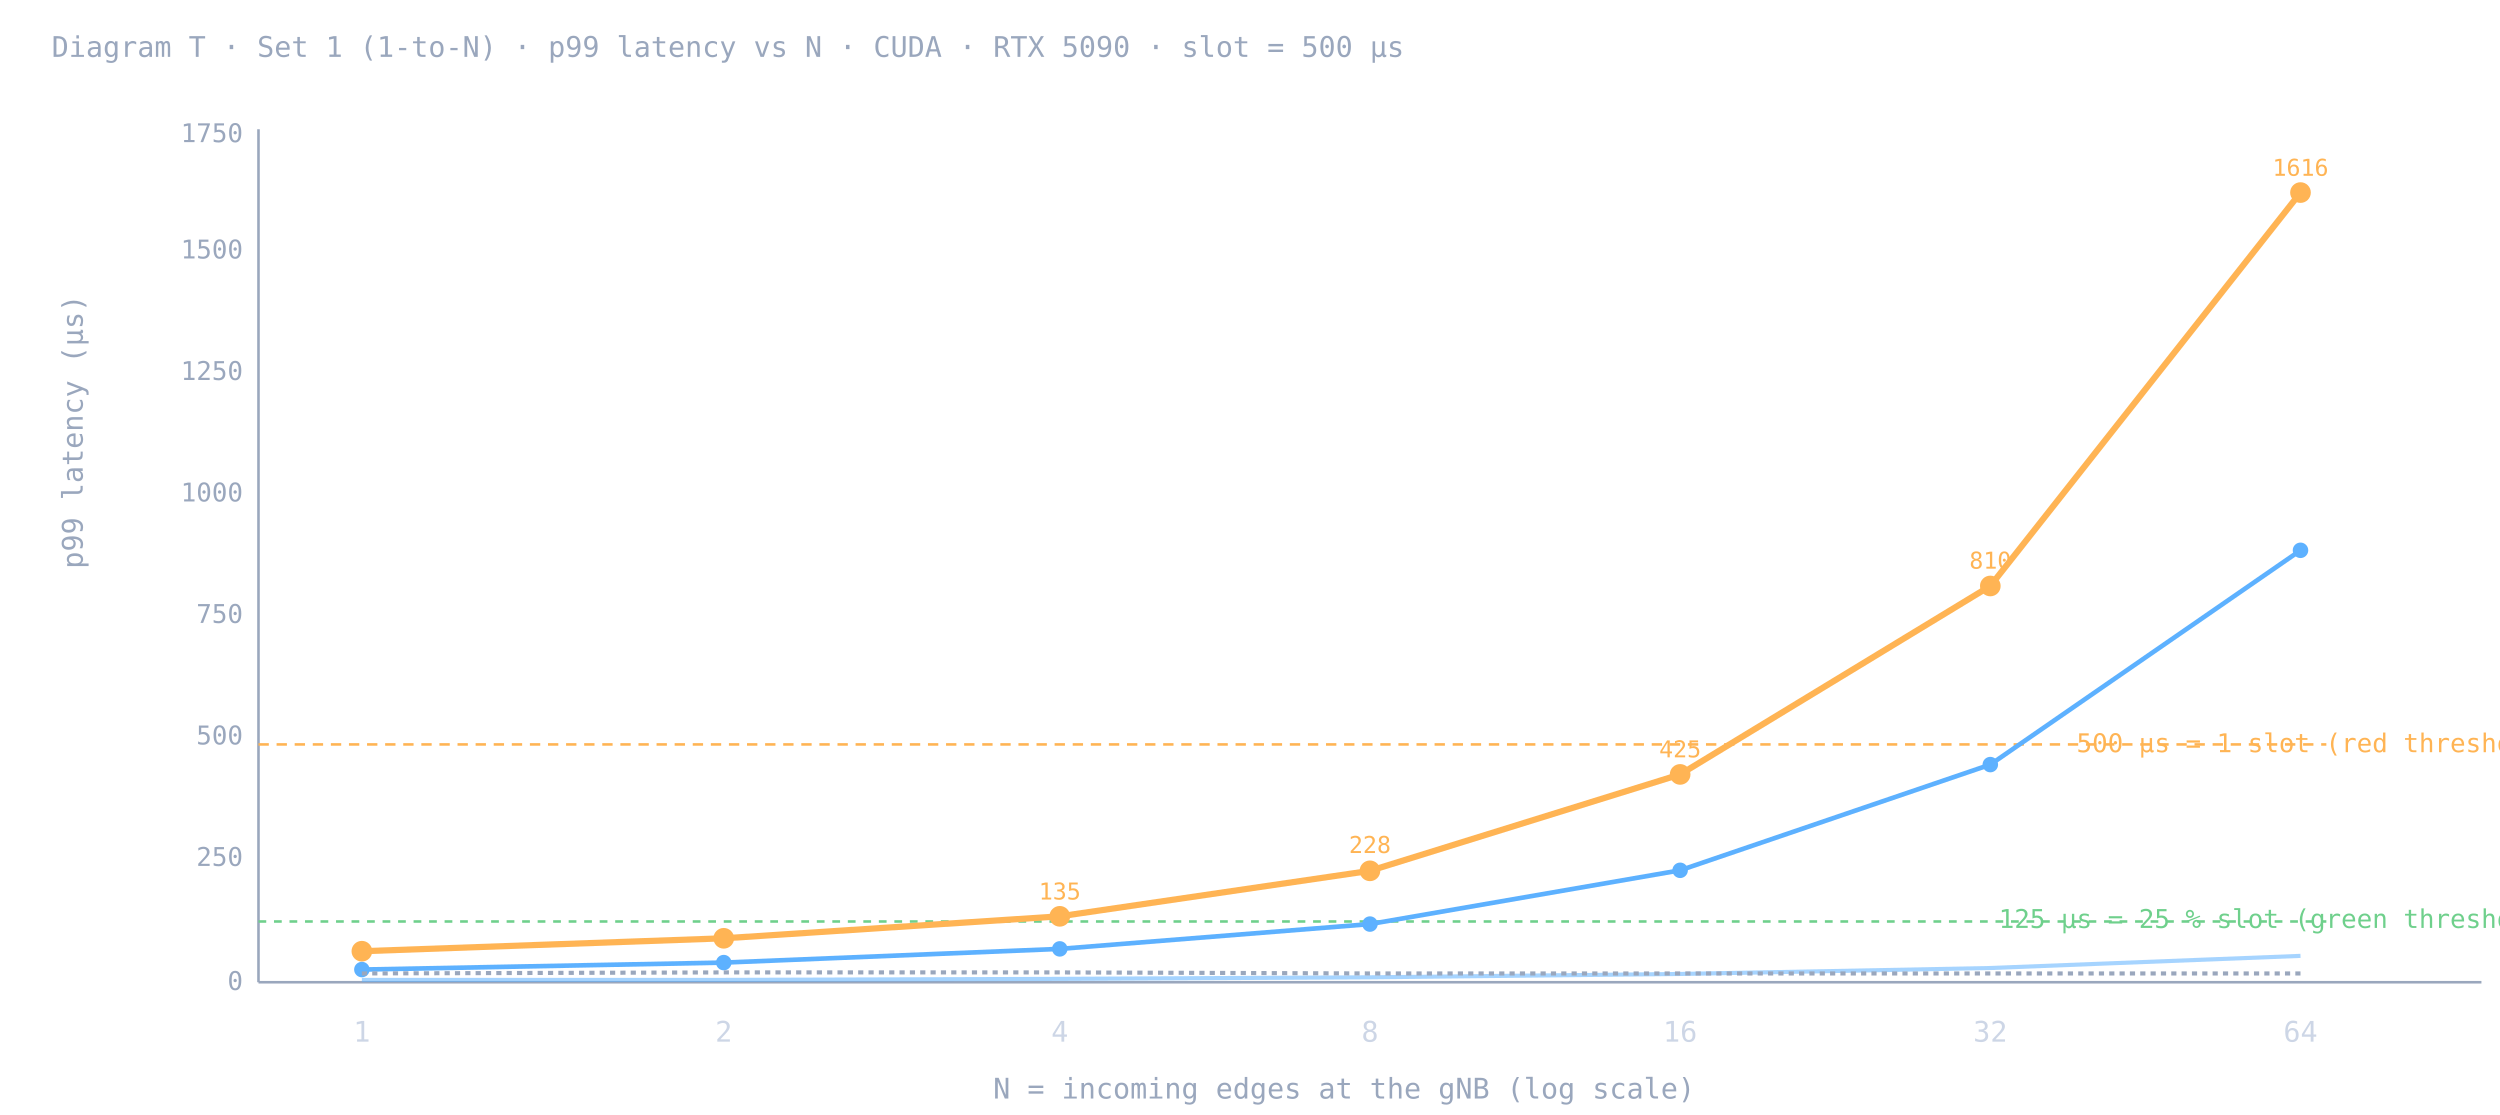
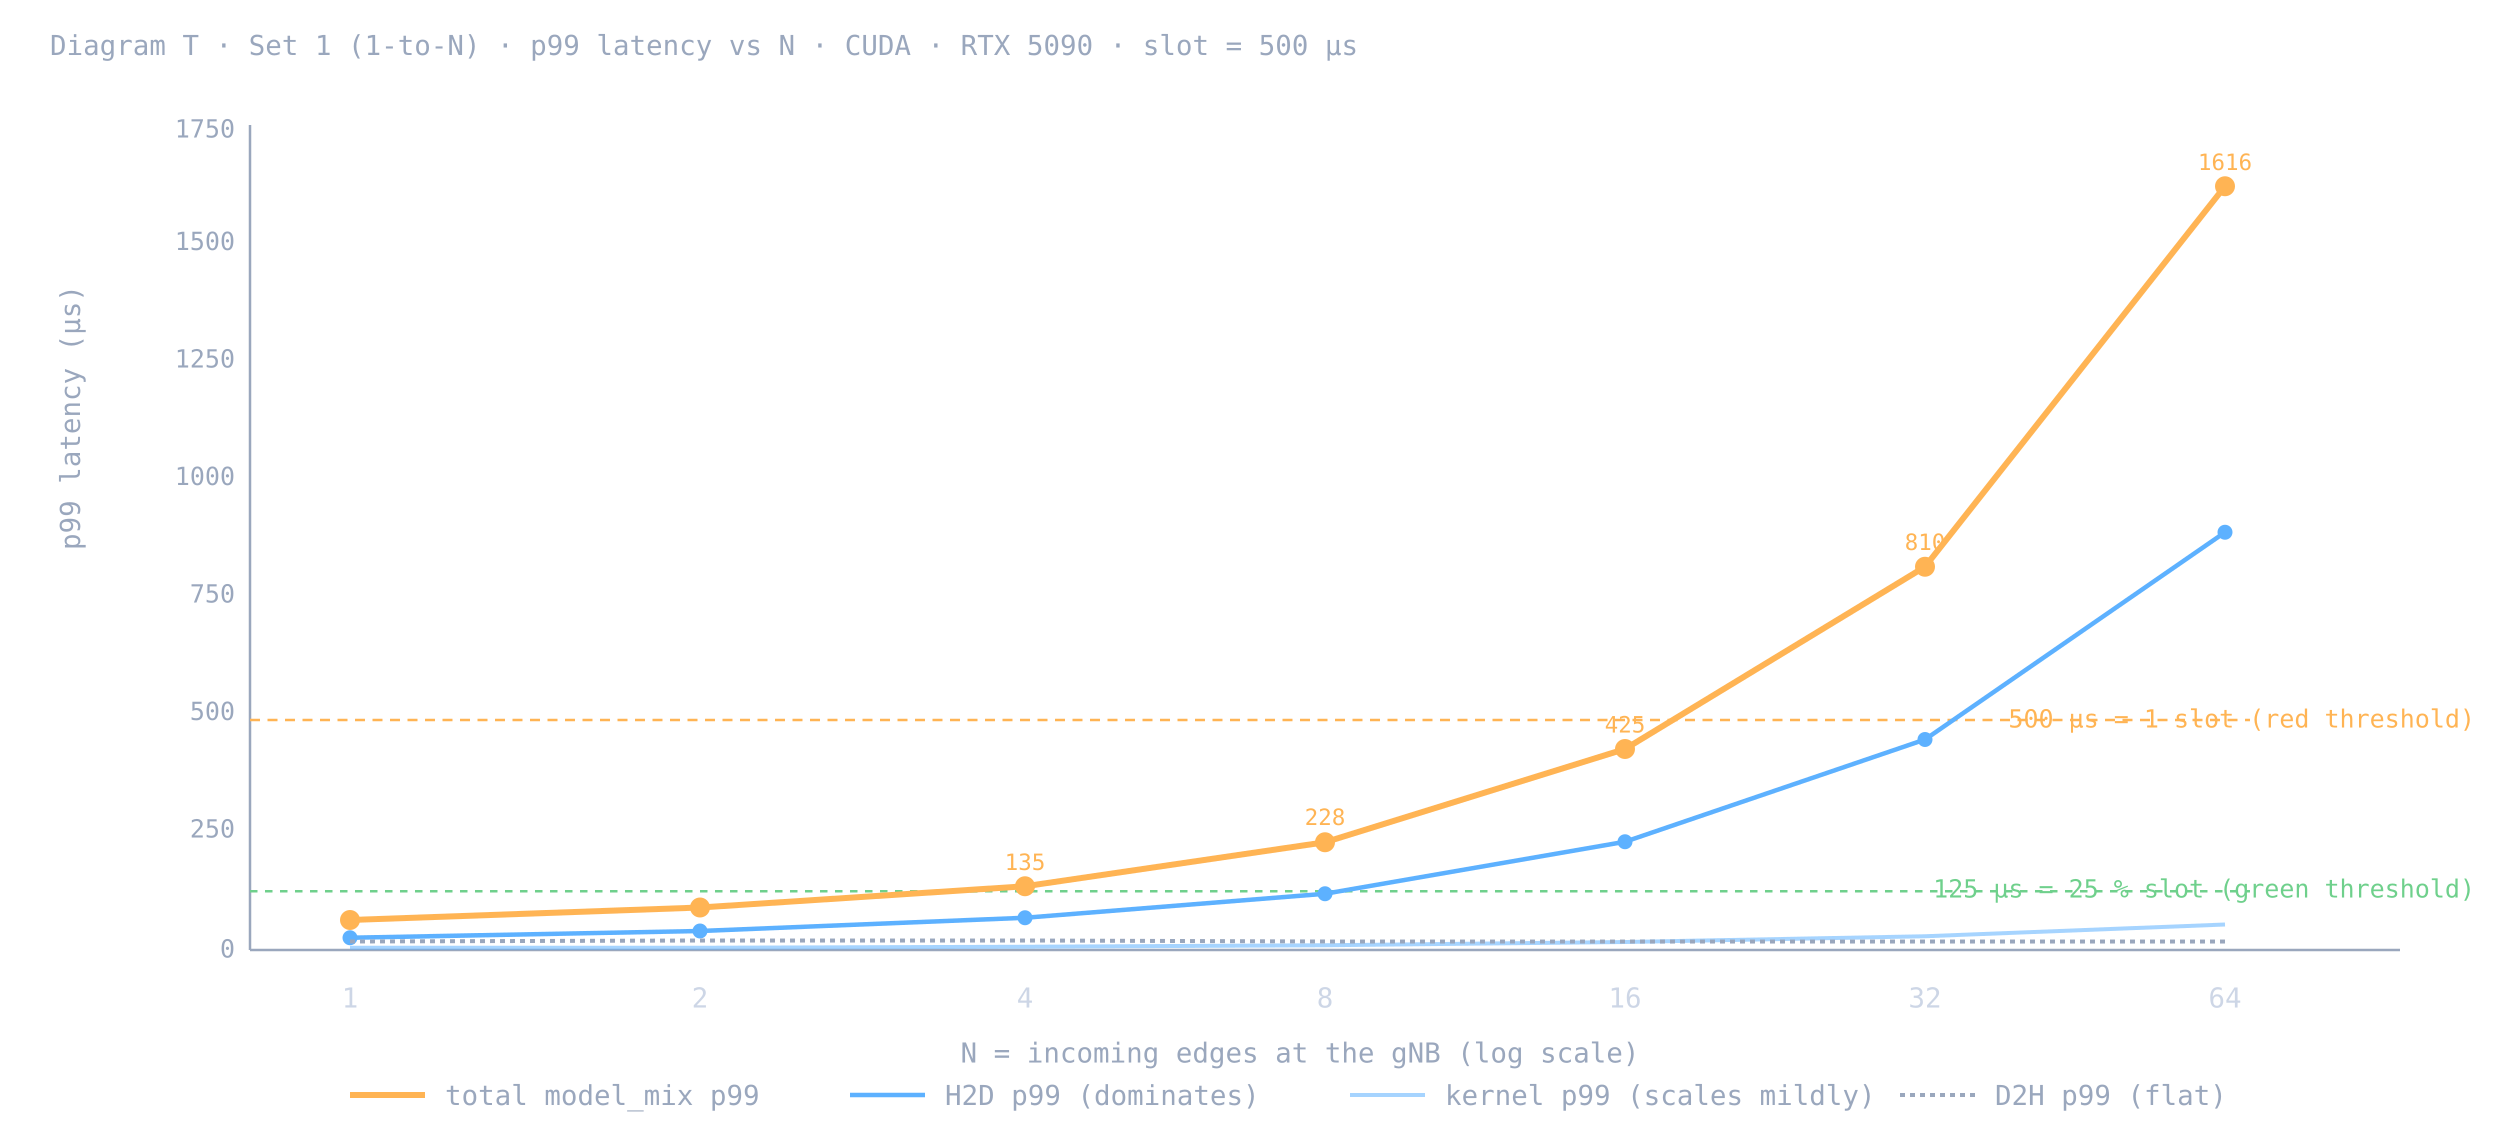
- <svg xmlns="http://www.w3.org/2000/svg" font-family="SF Mono,Menlo,monospace" font-size="12" style="background:#0f1420;color:#e7ecf5;max-width:100%;height:auto" viewbox="0 0 1000 450">
-   <text fill="#9aa7bd" font-size="11" x="20" y="22">Diagram T · Set 1 (1-to-N) · p99 latency vs N · CUDA · RTX 5090 · slot = 500 µs</text>
-   <line stroke="#9aa7bd" x1="100" x2="100" y1="50" y2="380" />
-   <line stroke="#9aa7bd" x1="100" x2="960" y1="380" y2="380" />
+ <svg xmlns="http://www.w3.org/2000/svg" style="background:#0f1420;color:#e7ecf5;--bg:#0f1420;--panel:#1a2233;--ink:#e7ecf5;--muted:#9aa7bd;--edge:#2c3850;--accent:#5db1ff;--warm:#ffb454;--good:#6fd08c;--cell:#0b101a" viewBox="0 0 1000 450" font-family="SF Mono,Menlo,monospace" font-size="12">
+   <text x="20" y="22" fill="#9aa7bd" font-size="11">Diagram T · Set 1 (1-to-N) · p99 latency vs N · CUDA · RTX 5090 · slot = 500 µs</text>
+   <line x1="100" y1="50" x2="100" y2="380" stroke="#9aa7bd" />
+   <line x1="100" y1="380" x2="960" y2="380" stroke="#9aa7bd" />
  <g fill="#9aa7bd" font-size="10" text-anchor="end">
    <text x="94" y="383">0</text>
    <text x="94" y="335">250</text>
    <text x="94" y="288">500</text>
    <text x="94" y="241">750</text>
    <text x="94" y="194">1000</text>
    <text x="94" y="147">1250</text>
    <text x="94" y="100">1500</text>
    <text x="94" y="55">1750</text>
  </g>
-   <text fill="#9aa7bd" font-size="11" transform="rotate(-90 32 220)" x="32" y="220">p99 latency (µs)</text>
-   <line stroke="#ffb454" stroke-dasharray="4 3" stroke-width="1" x1="100" x2="900" y1="288" y2="288" />
-   <text fill="#ffb454" font-size="10" text-anchor="end" x="990" y="291">500 µs = 1 slot (red threshold)</text>
-   <line stroke="#6fd08c" stroke-dasharray="3 3" stroke-width="1" x1="100" x2="900" y1="356.5" y2="356.5" />
-   <text fill="#6fd08c" font-size="10" text-anchor="end" x="990" y="359">125 µs = 25 % slot (green threshold)</text>
+   <text x="32" y="220" fill="#9aa7bd" font-size="11" transform="rotate(-90 32 220)">p99 latency (µs)</text>
+   <line x1="100" y1="288" x2="900" y2="288" stroke="#ffb454" stroke-dasharray="4 3" stroke-width="1" />
+   <text x="990" y="291" fill="#ffb454" font-size="10" text-anchor="end">500 µs = 1 slot (red threshold)</text>
+   <line x1="100" y1="356.5" x2="900" y2="356.5" stroke="#6fd08c" stroke-dasharray="3 3" stroke-width="1" />
+   <text x="990" y="359" fill="#6fd08c" font-size="10" text-anchor="end">125 µs = 25 % slot (green threshold)</text>
  <g fill="#cdd6e6" font-size="11" text-anchor="middle">
    <text x="140" y="403">1</text>
    <text x="280" y="403">2</text>
    <text x="410" y="403">4</text>
    <text x="530" y="403">8</text>
    <text x="650" y="403">16</text>
    <text x="770" y="403">32</text>
    <text x="890" y="403">64</text>
  </g>
-   <text fill="#9aa7bd" font-size="11" text-anchor="middle" x="520" y="425">N = incoming edges at the gNB (log scale)</text>
-   <polyline fill="none" points="140,368.0 280,363.0 410,354.5 530,336.9 650,299.6 770,226.7 890,74.5" stroke="#ffb454" stroke-width="2.4" />
+   <text x="520" y="425" fill="#9aa7bd" font-size="11" text-anchor="middle">N = incoming edges at the gNB (log scale)</text>
+   <polyline points="140,368.0 280,363.0 410,354.5 530,336.9 650,299.6 770,226.7 890,74.5" fill="none" stroke="#ffb454" stroke-width="2.4" />
  <g fill="#ffb454">
    <circle cx="140" cy="368.0" r="4" />
    <circle cx="280" cy="363.0" r="4" />
    <circle cx="410" cy="354.5" r="4" />
    <circle cx="530" cy="336.9" r="4" />
    <circle cx="650" cy="299.6" r="4" />
    <circle cx="770" cy="226.7" r="4" />
    <circle cx="890" cy="74.5" r="4" />
  </g>
-   <text fill="#ffb454" font-size="9" text-anchor="middle" x="890" y="68">1616</text>
-   <text fill="#ffb454" font-size="9" text-anchor="middle" x="770" y="220">810</text>
-   <text fill="#ffb454" font-size="9" text-anchor="middle" x="650" y="293">425</text>
-   <text fill="#ffb454" font-size="9" text-anchor="middle" x="530" y="330">228</text>
-   <text fill="#ffb454" font-size="9" text-anchor="middle" x="410" y="348">135</text>
-   <polyline fill="none" points="140,375.1 280,372.4 410,367.1 530,357.5 650,336.7 770,295.8 890,212.9" stroke="#5db1ff" stroke-width="1.8" />
+   <text x="890" y="68" fill="#ffb454" font-size="9" text-anchor="middle">1616</text>
+   <text x="770" y="220" fill="#ffb454" font-size="9" text-anchor="middle">810</text>
+   <text x="650" y="293" fill="#ffb454" font-size="9" text-anchor="middle">425</text>
+   <text x="530" y="330" fill="#ffb454" font-size="9" text-anchor="middle">228</text>
+   <text x="410" y="348" fill="#ffb454" font-size="9" text-anchor="middle">135</text>
+   <polyline points="140,375.1 280,372.4 410,367.1 530,357.5 650,336.7 770,295.8 890,212.9" fill="none" stroke="#5db1ff" stroke-width="1.8" />
  <g fill="#5db1ff">
    <circle cx="140" cy="375.1" r="3" />
    <circle cx="280" cy="372.4" r="3" />
    <circle cx="410" cy="367.1" r="3" />
    <circle cx="530" cy="357.5" r="3" />
    <circle cx="650" cy="336.7" r="3" />
    <circle cx="770" cy="295.8" r="3" />
    <circle cx="890" cy="212.9" r="3" />
  </g>
-   <polyline fill="none" points="140,379.1 280,379.1 410,378.7 530,378.1 650,376.8 770,374.5 890,369.8" stroke="#5db1ff" stroke-opacity="0.55" stroke-width="1.6" />
-   <polyline fill="none" points="140,376.6 280,376.2 410,376.2 530,376.6 650,376.6 770,376.6 890,376.6" stroke="#9aa7bd" stroke-dasharray="2 2" stroke-width="1.6" />
+   <polyline points="140,379.1 280,379.1 410,378.7 530,378.1 650,376.8 770,374.5 890,369.8" fill="none" stroke="#5db1ff" stroke-width="1.6" stroke-opacity="0.55" />
+   <polyline points="140,376.6 280,376.2 410,376.2 530,376.6 650,376.6 770,376.6 890,376.6" fill="none" stroke="#9aa7bd" stroke-width="1.6" stroke-dasharray="2 2" />
  <g font-size="11">
-     <line stroke="#ffb454" stroke-width="2.4" x1="140" x2="170" y1="438" y2="438" />
-     <text fill="#9aa7bd" x="178" y="442">total model_mix p99</text>
-     <line stroke="#5db1ff" stroke-width="1.8" x1="340" x2="370" y1="438" y2="438" />
-     <text fill="#9aa7bd" x="378" y="442">H2D p99 (dominates)</text>
-     <line stroke="#5db1ff" stroke-opacity="0.55" stroke-width="1.6" x1="540" x2="570" y1="438" y2="438" />
-     <text fill="#9aa7bd" x="578" y="442">kernel p99 (scales mildly)</text>
-     <line stroke="#9aa7bd" stroke-dasharray="2 2" stroke-width="1.6" x1="760" x2="790" y1="438" y2="438" />
-     <text fill="#9aa7bd" x="798" y="442">D2H p99 (flat)</text>
+     <line x1="140" y1="438" x2="170" y2="438" stroke="#ffb454" stroke-width="2.4" />
+     <text x="178" y="442" fill="#9aa7bd">total model_mix p99</text>
+     <line x1="340" y1="438" x2="370" y2="438" stroke="#5db1ff" stroke-width="1.8" />
+     <text x="378" y="442" fill="#9aa7bd">H2D p99 (dominates)</text>
+     <line x1="540" y1="438" x2="570" y2="438" stroke="#5db1ff" stroke-width="1.6" stroke-opacity="0.55" />
+     <text x="578" y="442" fill="#9aa7bd">kernel p99 (scales mildly)</text>
+     <line x1="760" y1="438" x2="790" y2="438" stroke="#9aa7bd" stroke-width="1.6" stroke-dasharray="2 2" />
+     <text x="798" y="442" fill="#9aa7bd">D2H p99 (flat)</text>
  </g>
</svg>
